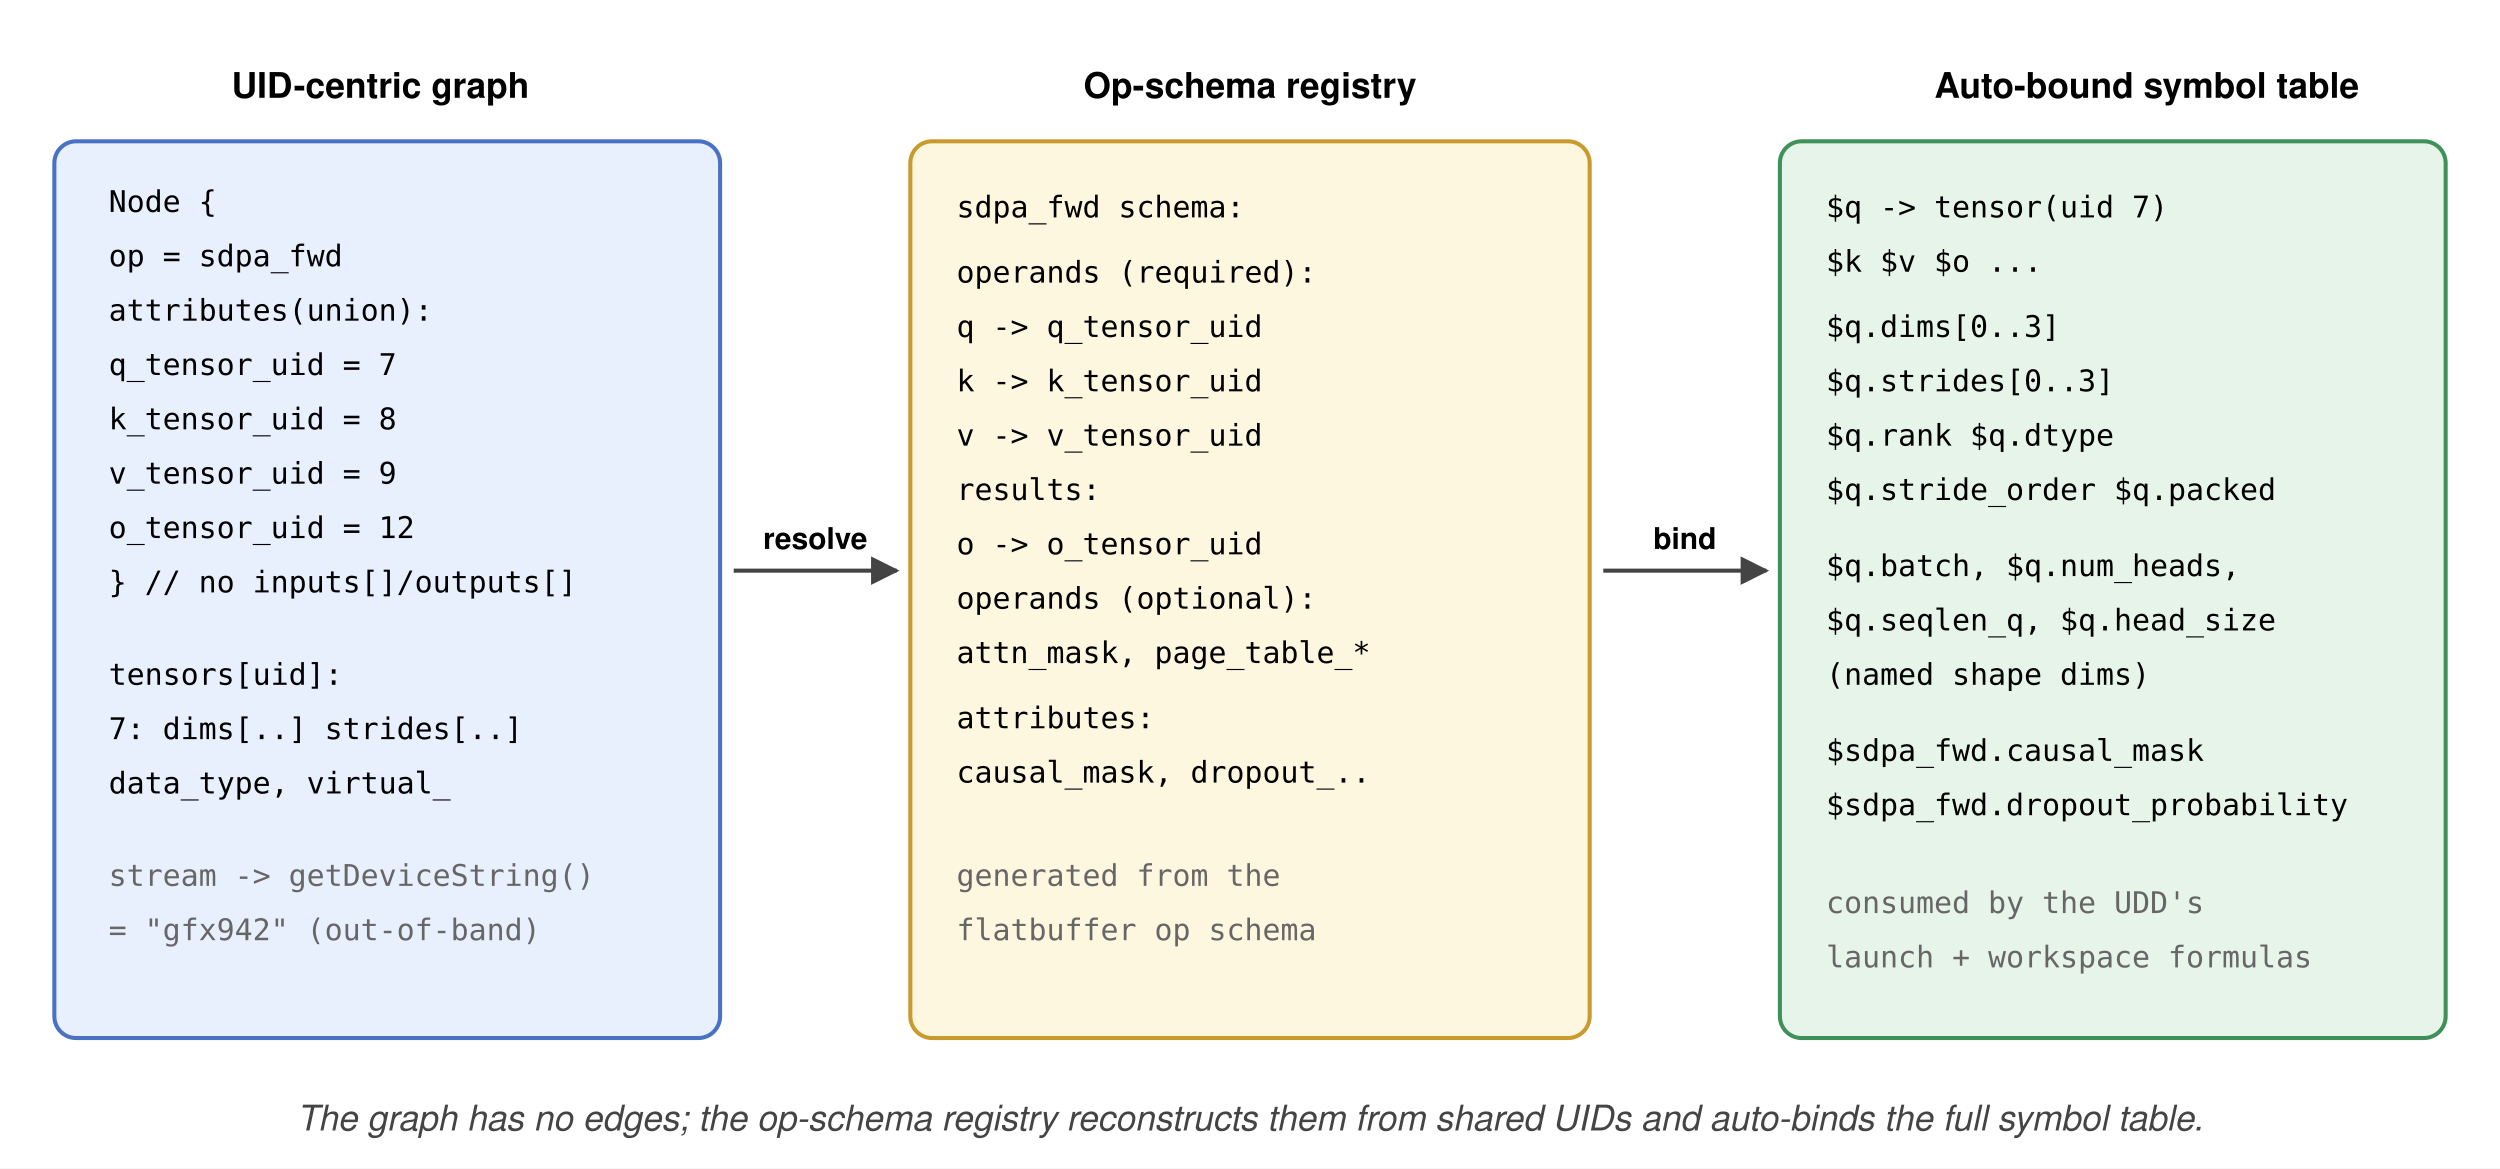
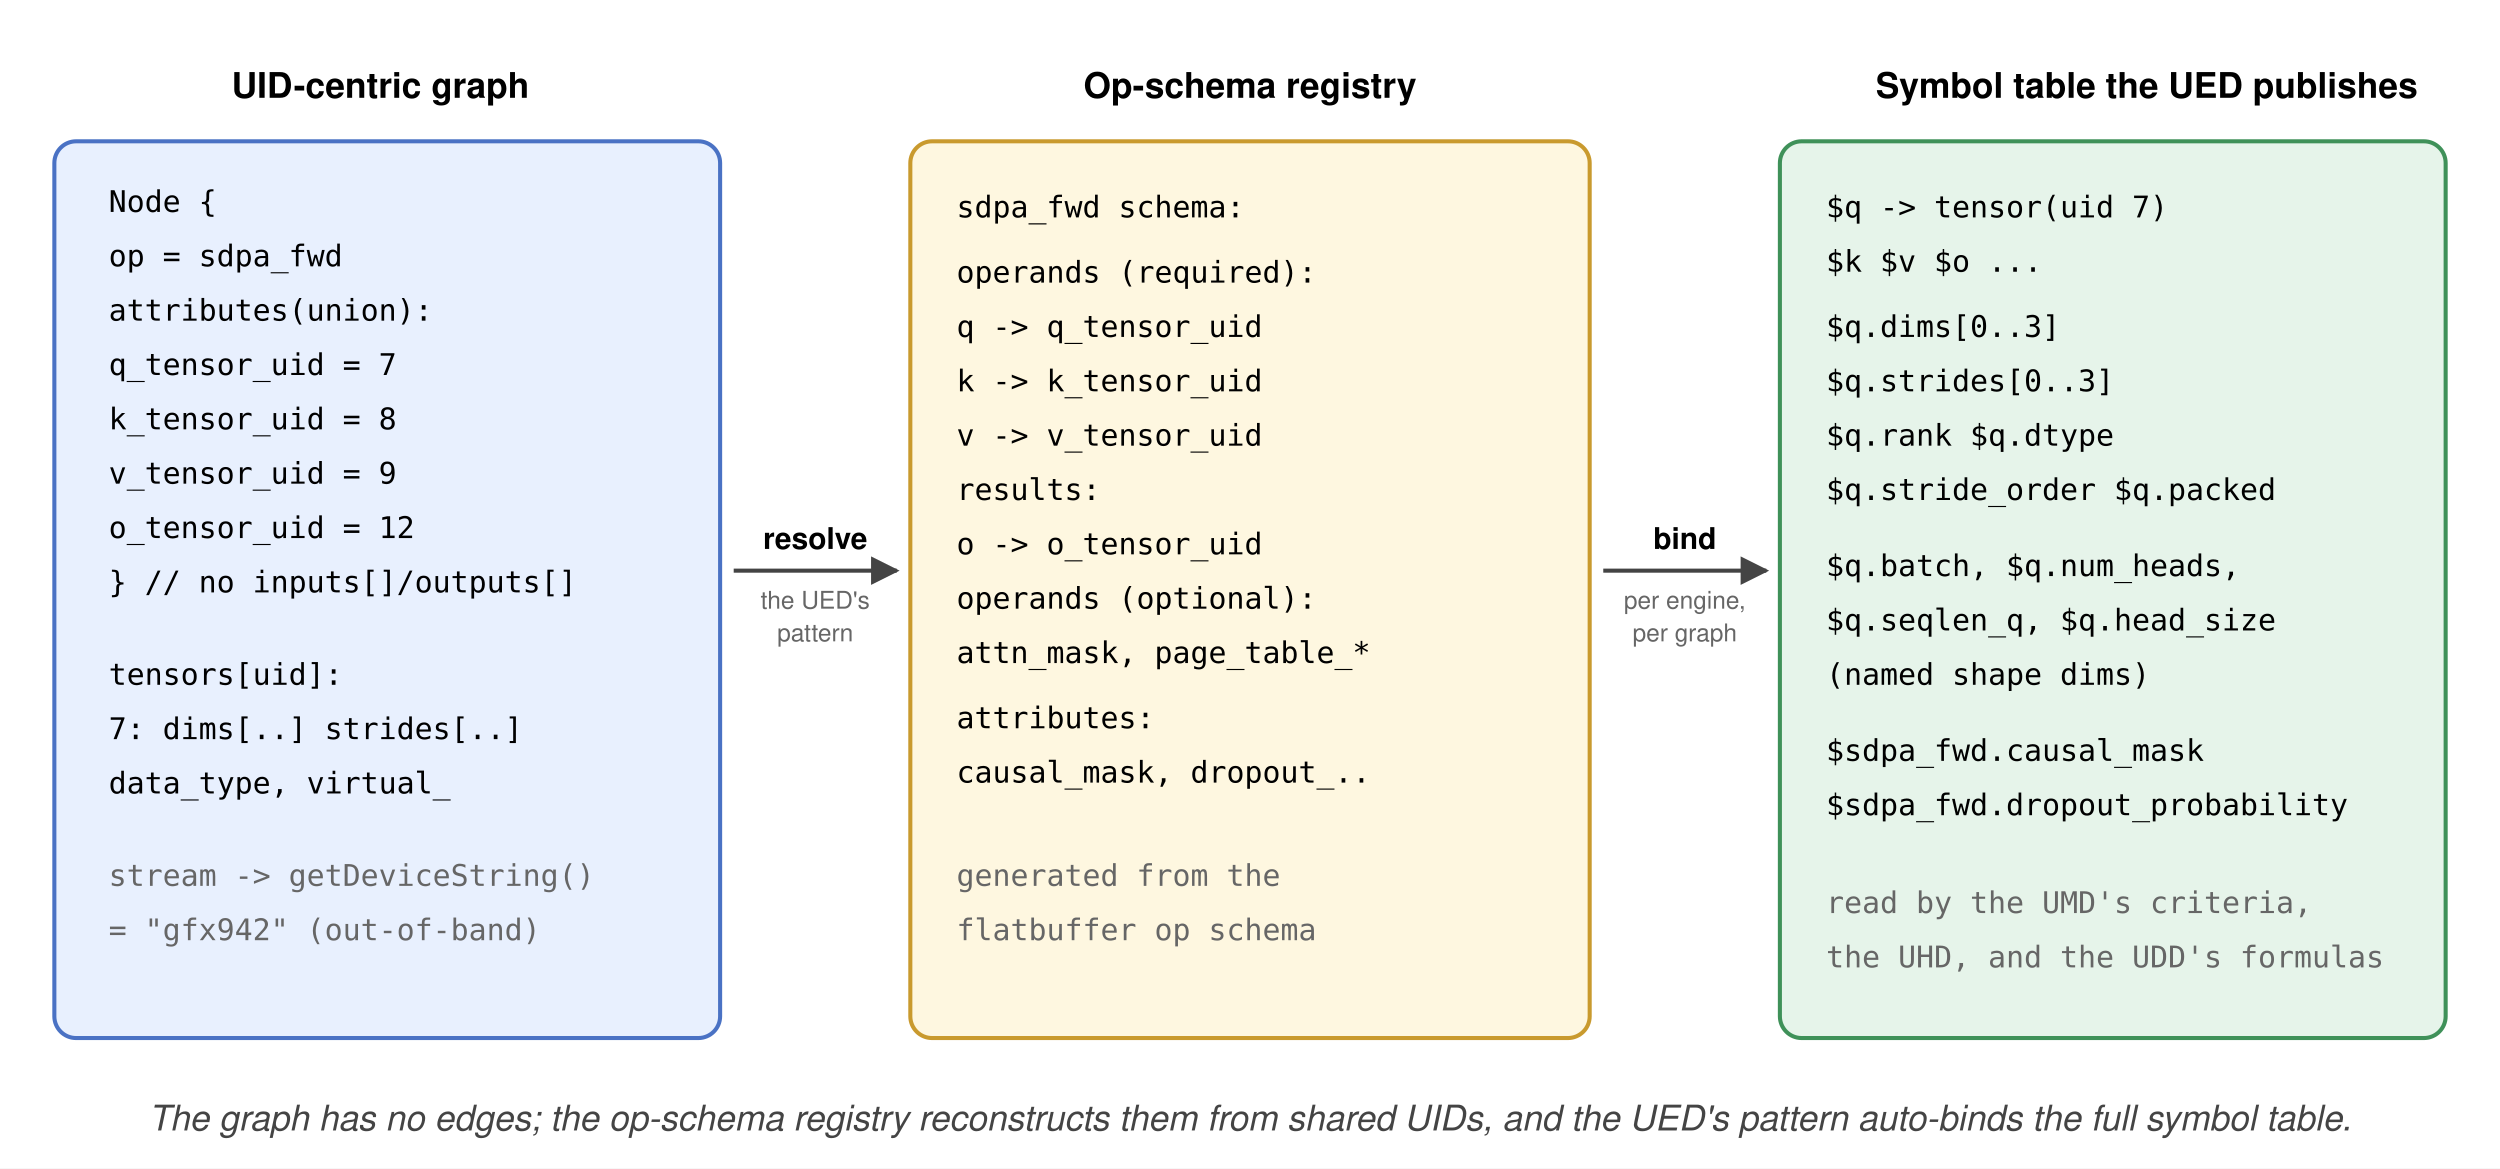
<svg xmlns="http://www.w3.org/2000/svg" viewBox="0 0 920 430" width="920" height="430" font-family="'Segoe UI', Helvetica, Arial, sans-serif" font-size="13">
  <rect x="0" y="0" width="100%" height="100%" fill="#ffffff" />
  <defs>
    <marker id="arrowBM" viewBox="0 0 10 10" refX="9" refY="5" markerWidth="7" markerHeight="7" orient="auto-start-reverse">
      <path d="M0 0 L10 5 L0 10 z" fill="#444" />
    </marker>
  </defs>
  <text x="140" y="36" text-anchor="middle" font-weight="600">UID-centric graph</text>
  <text x="460" y="36" text-anchor="middle" font-weight="600">Op-schema registry</text>
-   <text x="790" y="36" text-anchor="middle" font-weight="600">Auto-bound symbol table</text>
+   <text x="790" y="36" text-anchor="middle" font-weight="600">Symbol table the UED publishes</text>
  <rect x="20" y="52" width="245" height="330" rx="8" fill="#e8f0fe" stroke="#4a72c4" stroke-width="1.5" />
  <text x="40" y="78" font-family="Consolas, monospace" font-size="11">Node {</text>
  <text x="40" y="98" font-family="Consolas, monospace" font-size="11">  op = sdpa_fwd</text>
  <text x="40" y="118" font-family="Consolas, monospace" font-size="11">  attributes(union):</text>
  <text x="40" y="138" font-family="Consolas, monospace" font-size="11">    q_tensor_uid = 7</text>
  <text x="40" y="158" font-family="Consolas, monospace" font-size="11">    k_tensor_uid = 8</text>
  <text x="40" y="178" font-family="Consolas, monospace" font-size="11">    v_tensor_uid = 9</text>
  <text x="40" y="198" font-family="Consolas, monospace" font-size="11">    o_tensor_uid = 12</text>
  <text x="40" y="218" font-family="Consolas, monospace" font-size="11">}  // no inputs[]/outputs[]</text>
  <text x="40" y="252" font-family="Consolas, monospace" font-size="11">tensors[uid]:</text>
  <text x="40" y="272" font-family="Consolas, monospace" font-size="11">  7: dims[..] strides[..]</text>
  <text x="40" y="292" font-family="Consolas, monospace" font-size="11">     data_type, virtual_</text>
  <text x="40" y="326" font-family="Consolas, monospace" font-size="11" fill="#666">stream -&gt; getDeviceString()</text>
  <text x="40" y="346" font-family="Consolas, monospace" font-size="11" fill="#666">  = "gfx942"  (out-of-band)</text>
  <line x1="270" y1="210" x2="330" y2="210" stroke="#444" stroke-width="1.5" marker-end="url(#arrowBM)" />
  <text x="300" y="202" text-anchor="middle" font-weight="600" font-size="11">resolve</text>
+   <text x="300" y="224" text-anchor="middle" font-size="9" fill="#666">the UED's</text>
+   <text x="300" y="236" text-anchor="middle" font-size="9" fill="#666">pattern</text>
  <rect x="335" y="52" width="250" height="330" rx="8" fill="#fef7e0" stroke="#c99a2e" stroke-width="1.5" />
  <text x="352" y="80" font-family="Consolas, monospace" font-size="11">sdpa_fwd schema:</text>
  <text x="352" y="104" font-family="Consolas, monospace" font-size="11">  operands (required):</text>
  <text x="352" y="124" font-family="Consolas, monospace" font-size="11">    q -&gt; q_tensor_uid</text>
  <text x="352" y="144" font-family="Consolas, monospace" font-size="11">    k -&gt; k_tensor_uid</text>
  <text x="352" y="164" font-family="Consolas, monospace" font-size="11">    v -&gt; v_tensor_uid</text>
  <text x="352" y="184" font-family="Consolas, monospace" font-size="11">  results:</text>
  <text x="352" y="204" font-family="Consolas, monospace" font-size="11">    o -&gt; o_tensor_uid</text>
  <text x="352" y="224" font-family="Consolas, monospace" font-size="11">  operands (optional):</text>
  <text x="352" y="244" font-family="Consolas, monospace" font-size="11">    attn_mask, page_table_*</text>
  <text x="352" y="268" font-family="Consolas, monospace" font-size="11">  attributes:</text>
  <text x="352" y="288" font-family="Consolas, monospace" font-size="11">    causal_mask, dropout_..</text>
  <text x="352" y="326" font-family="Consolas, monospace" font-size="11" fill="#666">generated from the</text>
  <text x="352" y="346" font-family="Consolas, monospace" font-size="11" fill="#666">flatbuffer op schema</text>
  <line x1="590" y1="210" x2="650" y2="210" stroke="#444" stroke-width="1.5" marker-end="url(#arrowBM)" />
  <text x="620" y="202" text-anchor="middle" font-weight="600" font-size="11">bind</text>
+   <text x="620" y="224" text-anchor="middle" font-size="9" fill="#666">per engine,</text>
+   <text x="620" y="236" text-anchor="middle" font-size="9" fill="#666">per graph</text>
  <rect x="655" y="52" width="245" height="330" rx="8" fill="#e6f4ea" stroke="#3f9159" stroke-width="1.5" />
  <text x="672" y="80" font-family="Consolas, monospace" font-size="11">$q -&gt; tensor(uid 7)</text>
  <text x="672" y="100" font-family="Consolas, monospace" font-size="11">$k $v $o  ...</text>
  <text x="672" y="124" font-family="Consolas, monospace" font-size="11">$q.dims[0..3]</text>
  <text x="672" y="144" font-family="Consolas, monospace" font-size="11">$q.strides[0..3]</text>
  <text x="672" y="164" font-family="Consolas, monospace" font-size="11">$q.rank $q.dtype</text>
  <text x="672" y="184" font-family="Consolas, monospace" font-size="11">$q.stride_order $q.packed</text>
  <text x="672" y="212" font-family="Consolas, monospace" font-size="11">$q.batch, $q.num_heads,</text>
  <text x="672" y="232" font-family="Consolas, monospace" font-size="11">$q.seqlen_q, $q.head_size</text>
  <text x="672" y="252" font-family="Consolas, monospace" font-size="11">  (named shape dims)</text>
  <text x="672" y="280" font-family="Consolas, monospace" font-size="11">$sdpa_fwd.causal_mask</text>
  <text x="672" y="300" font-family="Consolas, monospace" font-size="11">$sdpa_fwd.dropout_probability</text>
-   <text x="672" y="336" font-family="Consolas, monospace" font-size="11" fill="#666">consumed by the UDD's</text>
-   <text x="672" y="356" font-family="Consolas, monospace" font-size="11" fill="#666">launch + workspace formulas</text>
-   <text x="460" y="416" text-anchor="middle" font-style="italic" fill="#444">The graph has no edges; the op-schema registry reconstructs them from shared UIDs and auto-binds the full symbol table.</text>
+   <text x="672" y="336" font-family="Consolas, monospace" font-size="11" fill="#666">read by the UMD's criteria,</text>
+   <text x="672" y="356" font-family="Consolas, monospace" font-size="11" fill="#666">the UHD, and the UDD's formulas</text>
+   <text x="460" y="416" text-anchor="middle" font-style="italic" fill="#444">The graph has no edges; the op-schema registry reconstructs them from shared UIDs, and the UED's pattern auto-binds the full symbol table.</text>
</svg>
